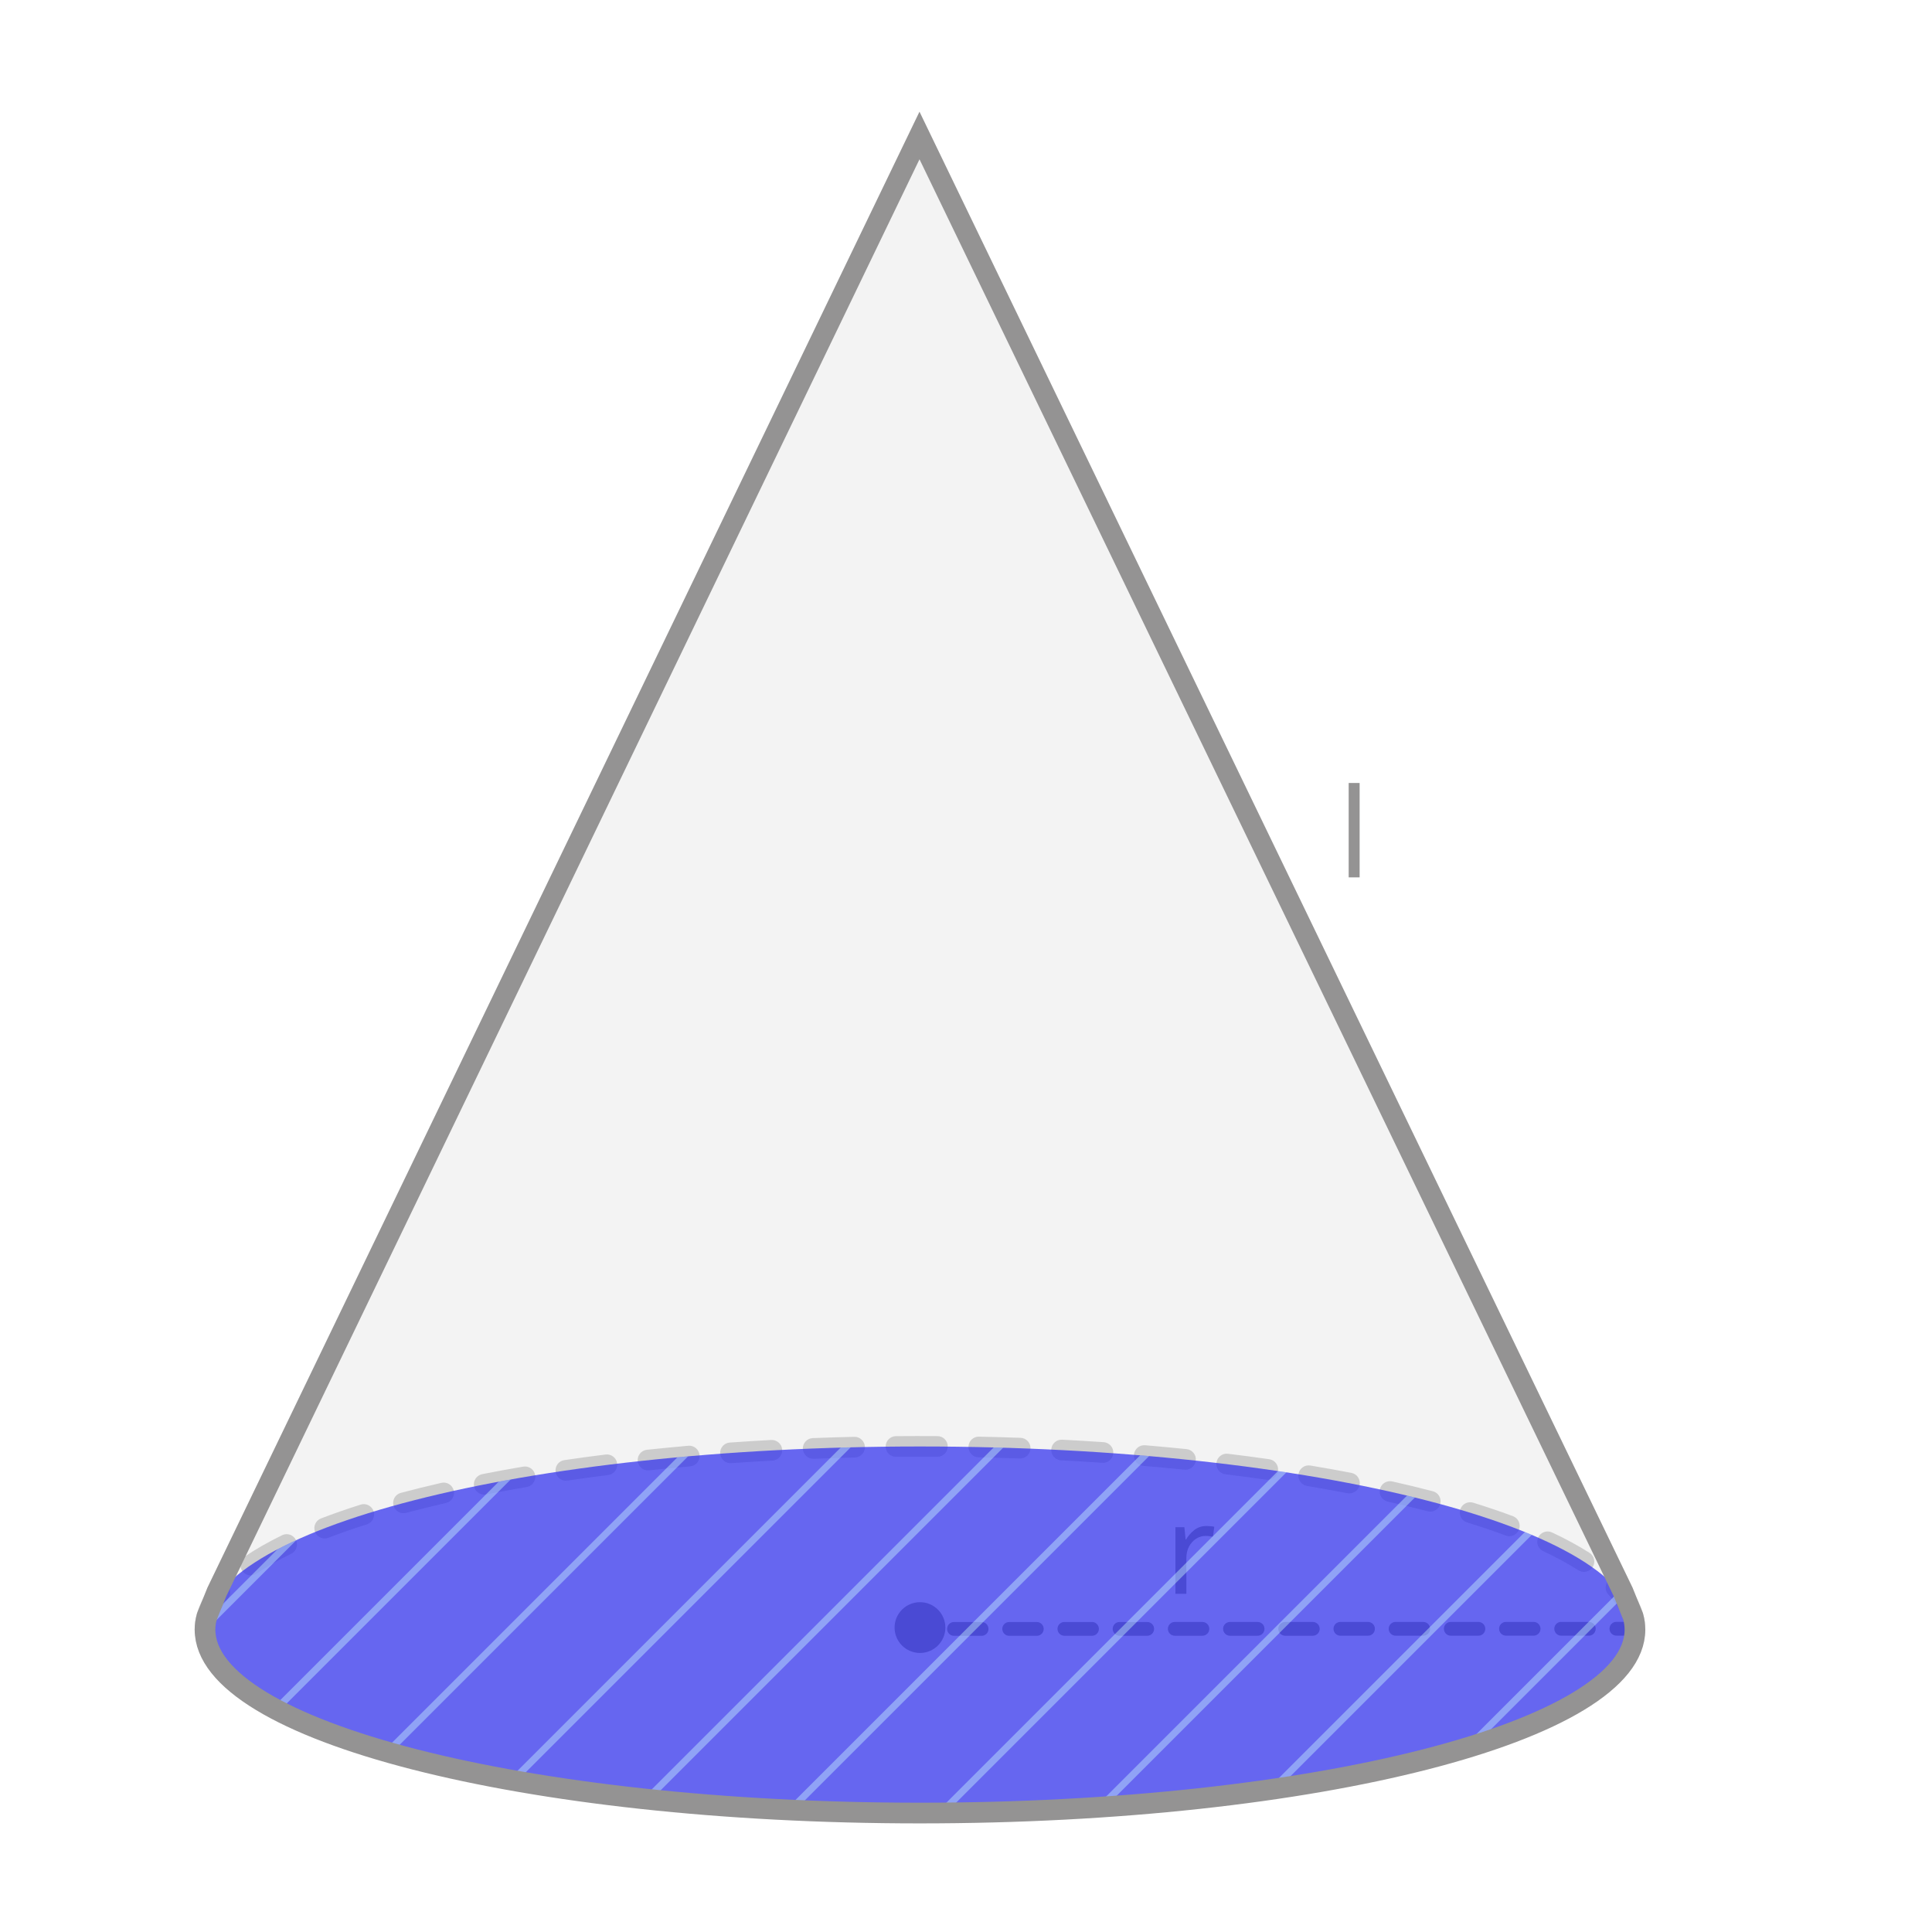
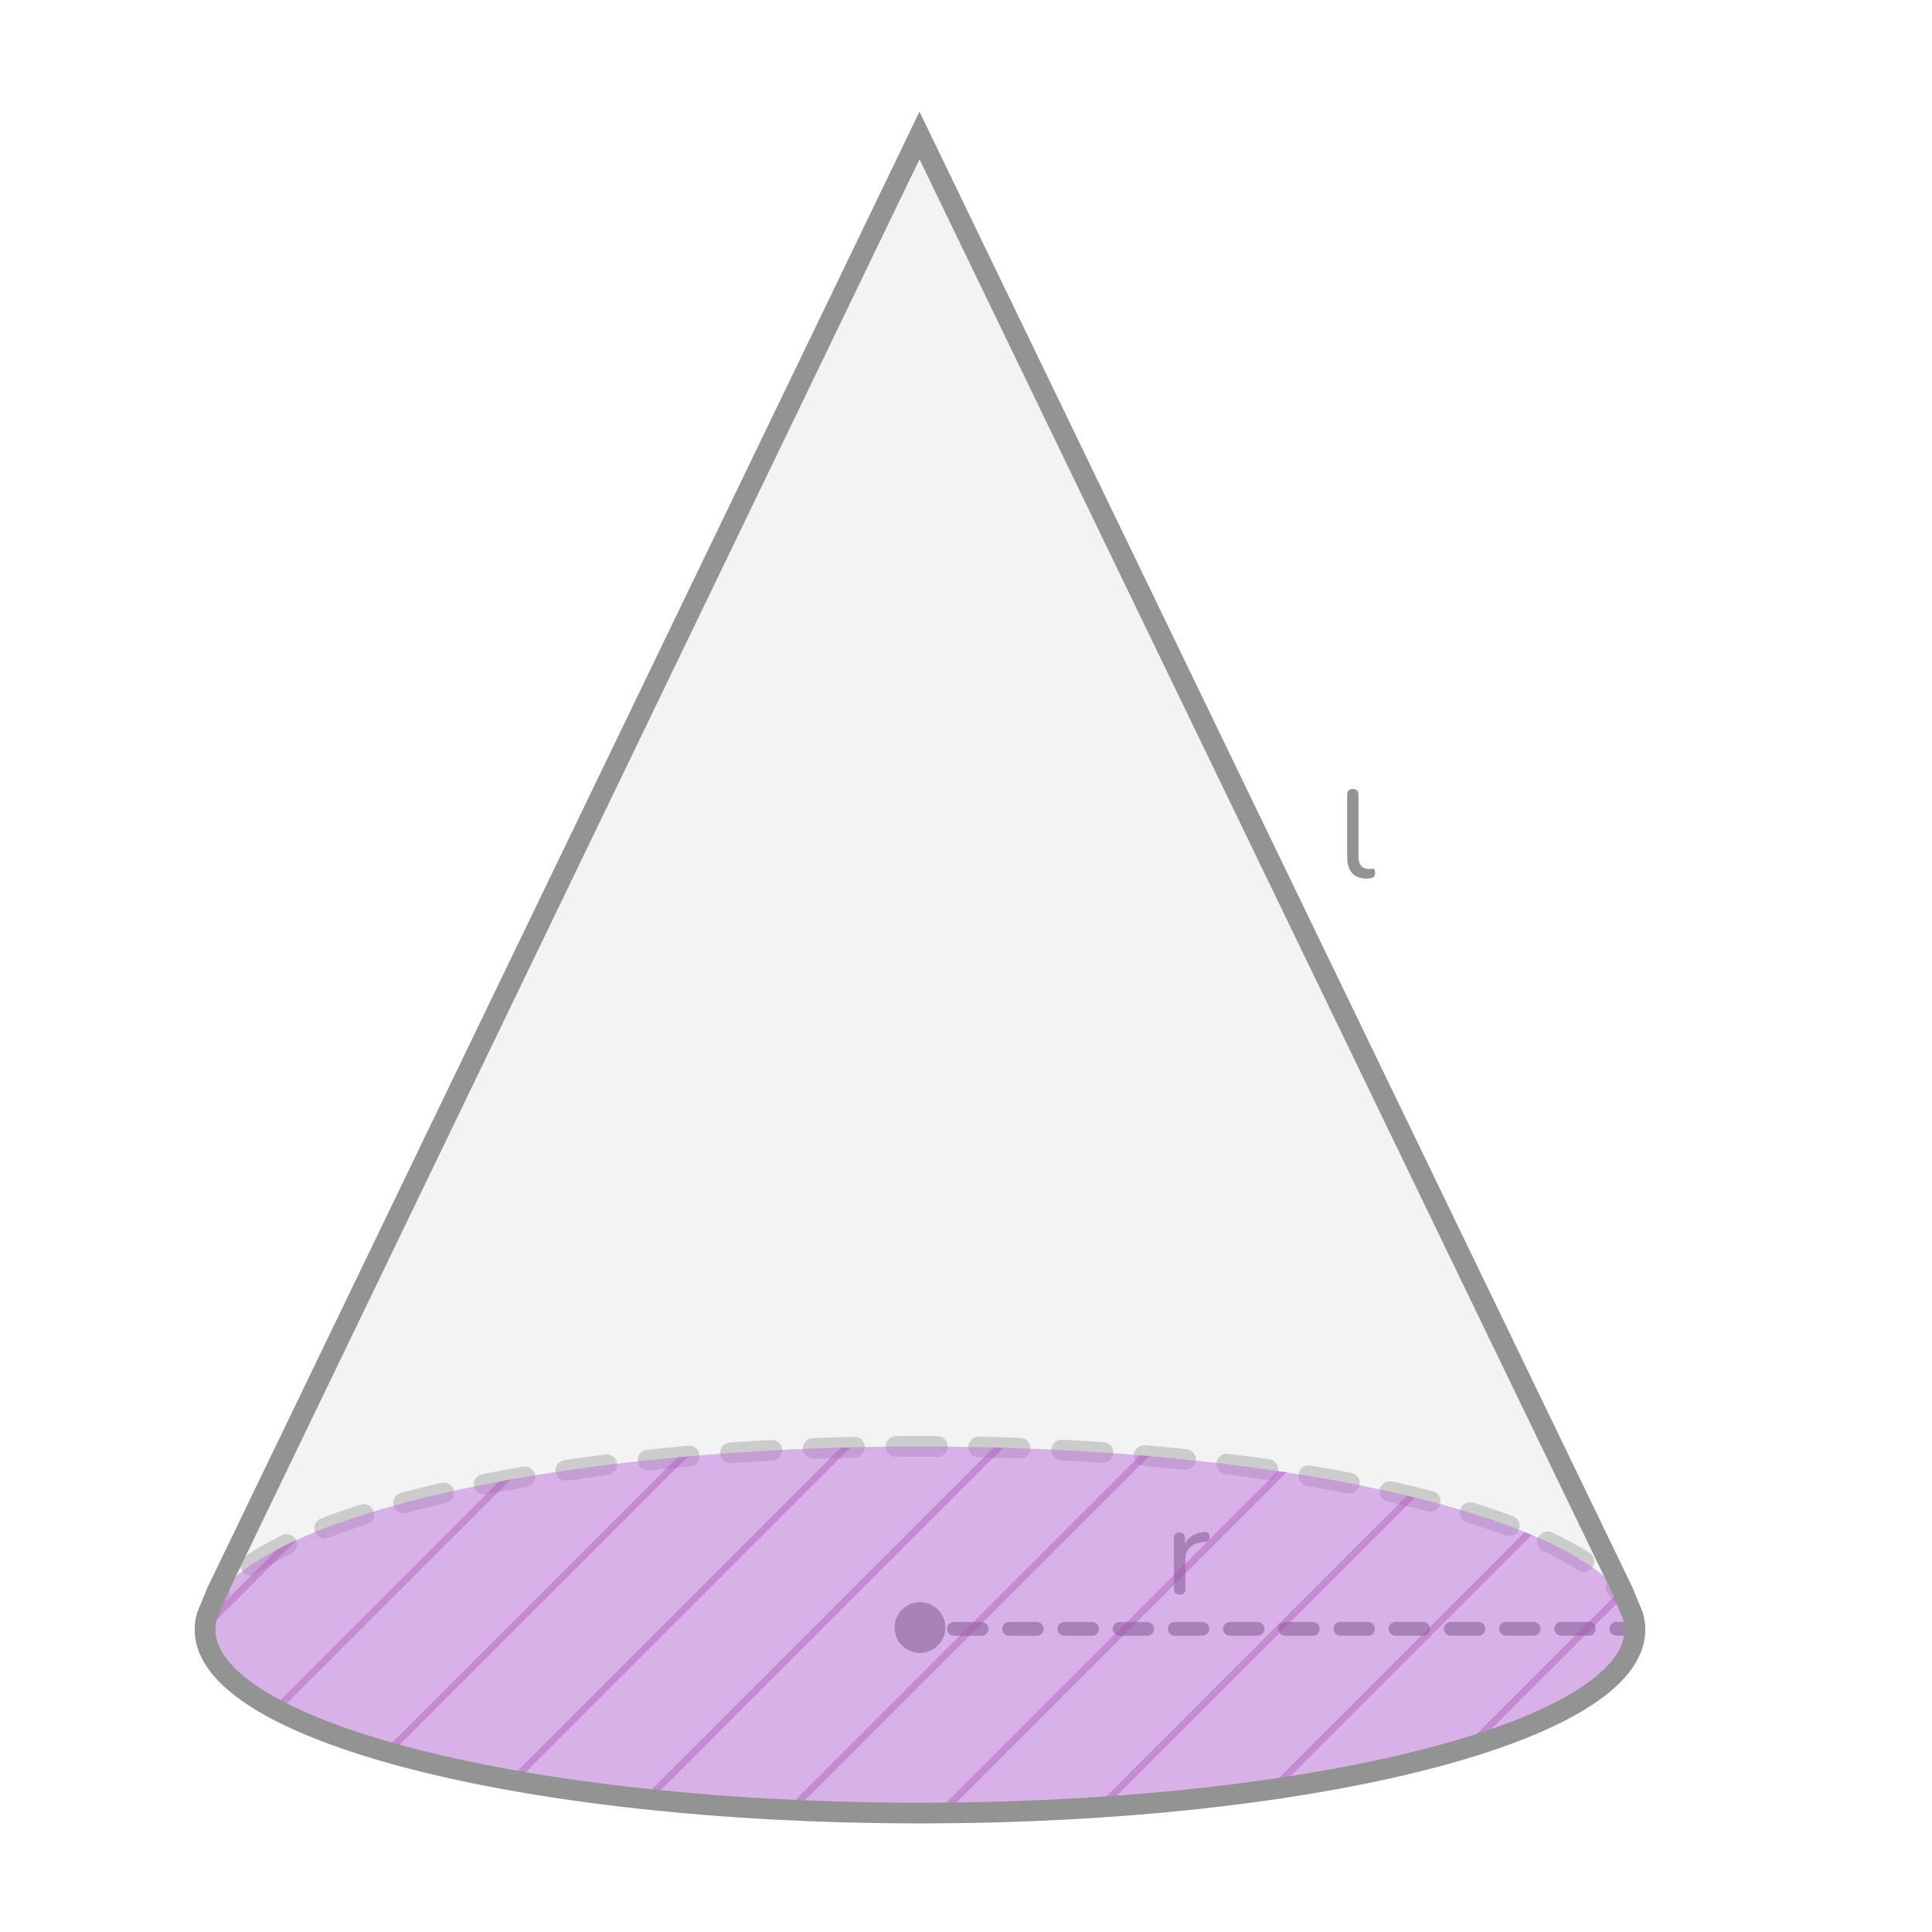
<svg xmlns="http://www.w3.org/2000/svg" id="ref" width="560" height="560" viewBox="0 0 560 560">
  <defs>
    <style>
-       .cls-1 {
+       .cls-1, .cls-2 {
+         fill: #a753b5;
+       }
+ 
+       .cls-3 {
        opacity: .2;
      }

-       .cls-2 {
+       .cls-4 {
+         fill: #bb70de;
+         opacity: .5;
+       }
+ 
+       .cls-5 {
        stroke: #949393;
        stroke-linecap: round;
        stroke-miterlimit: 10;
        stroke-width: 6px;
      }

-       .cls-2, .cls-3 {
+       .cls-5, .cls-6 {
        fill: none;
      }

-       .cls-4 {
+       .cls-7 {
        fill: #333;
      }

-       .cls-5, .cls-6 {
-         fill: #cffffe;
-       }
- 
-       .cls-5, .cls-7 {
+       .cls-8, .cls-2 {
        opacity: .4;
      }

-       .cls-8 {
-         letter-spacing: -.03em;
-       }
- 
-       .cls-8, .cls-9 {
-         font-family: Nunito, sans-serif;
-         font-size: 36px;
-       }
- 
-       .cls-8, .cls-9, .cls-10 {
-         fill: #949393;
-       }
- 
-       .cls-11 {
+       .cls-9 {
        clip-path: url(#clippath);
      }

-       .cls-12 {
+       .cls-10 {
        fill: gray;
        opacity: .1;
      }

-       .cls-9 {
-         letter-spacing: -.02em;
-       }
- 
-       .cls-13 {
-         fill: #2b2bf0;
-         opacity: .7;
+       .cls-11 {
+         fill: #949393;
      }
    </style>
    <clipPath id="clippath">
-       <ellipse class="cls-3" cx="266.66" cy="472.41" rx="207.24" ry="53.14" />
+       <ellipse class="cls-6" cx="266.66" cy="472.41" rx="207.24" ry="53.14" />
    </clipPath>
  </defs>
  <g id="_5" data-name="5">
    <g>
-       <path class="cls-12" d="M473.9,472.38c0,29.35-92.78,53.14-207.24,53.14s-207.23-23.79-207.23-53.14c0-1.28,.18-2.55,.53-3.81l2.92-7.2L266.52,39.27l203.93,422.1,2.92,7.2c.35,1.26,.53,2.53,.53,3.81Z" />
-       <g class="cls-1">
-         <path class="cls-4" d="M59.42,475.38c-1.66,0-3-1.34-3-3,0-4.35,1.68-8.63,4.98-12.72,1.04-1.29,2.93-1.49,4.22-.45,1.29,1.04,1.49,2.93,.45,4.22-2.42,3-3.65,6.01-3.65,8.95,0,1.66-1.34,3-3,3Zm414.36-1.81c-1.48,0-2.77-1.1-2.97-2.61-.38-2.89-1.93-5.84-4.62-8.77-1.12-1.22-1.04-3.12,.18-4.24,1.22-1.12,3.12-1.04,4.24,.18,3.54,3.86,5.61,7.92,6.15,12.05,.21,1.64-.94,3.15-2.59,3.36-.13,.02-.26,.03-.39,.03Zm-401.1-16.94c-.96,0-1.9-.46-2.48-1.31-.93-1.37-.58-3.24,.79-4.17,3.09-2.1,6.72-4.17,10.78-6.16,1.49-.73,3.29-.11,4.01,1.38,.73,1.49,.11,3.29-1.38,4.01-3.81,1.86-7.19,3.79-10.04,5.73-.52,.35-1.1,.52-1.68,.52Zm386.43-1.01c-.55,0-1.11-.15-1.62-.47-2.94-1.88-6.37-3.74-10.19-5.54-1.5-.7-2.15-2.49-1.44-3.99,.71-1.5,2.49-2.14,3.99-1.44,4.06,1.9,7.72,3.89,10.88,5.92,1.39,.89,1.8,2.75,.91,4.14-.57,.89-1.54,1.38-2.53,1.38Zm-365-9.69c-1.21,0-2.34-.73-2.8-1.92-.59-1.55,.18-3.28,1.72-3.88,3.57-1.37,7.44-2.72,11.5-4.01,1.58-.5,3.27,.37,3.77,1.95,.5,1.58-.37,3.27-1.95,3.77-3.95,1.25-7.7,2.56-11.16,3.89-.35,.14-.72,.2-1.08,.2Zm343.39-.65c-.35,0-.7-.06-1.05-.19-3.49-1.3-7.26-2.58-11.21-3.8-1.58-.49-2.47-2.17-1.98-3.75,.49-1.58,2.17-2.47,3.75-1.98,4.05,1.25,7.93,2.56,11.53,3.91,1.55,.58,2.34,2.31,1.76,3.86-.45,1.21-1.59,1.95-2.81,1.95Zm-320.54-6.66c-1.33,0-2.54-.88-2.9-2.23-.43-1.6,.52-3.25,2.12-3.67,3.75-1,7.71-1.98,11.76-2.91,1.61-.37,3.22,.64,3.59,2.25s-.64,3.22-2.25,3.59c-3.98,.91-7.87,1.88-11.55,2.86-.26,.07-.52,.1-.78,.1Zm297.62-.47c-.25,0-.51-.03-.76-.1-3.69-.96-7.58-1.91-11.57-2.8-1.62-.36-2.63-1.97-2.27-3.58,.36-1.62,1.97-2.63,3.58-2.27,4.06,.91,8.02,1.87,11.77,2.85,1.6,.42,2.56,2.06,2.14,3.66-.35,1.35-1.57,2.24-2.9,2.24Zm-274.23-4.92c-1.4,0-2.66-.99-2.94-2.42-.32-1.62,.74-3.2,2.36-3.52,3.84-.76,7.84-1.49,11.89-2.18,1.63-.28,3.18,.82,3.46,2.45s-.82,3.18-2.45,3.46c-4,.68-7.95,1.41-11.73,2.15-.2,.04-.39,.06-.58,.06Zm250.8-.35c-.19,0-.38-.02-.57-.06-3.79-.73-7.74-1.44-11.74-2.11-1.63-.27-2.74-1.82-2.47-3.45,.27-1.63,1.82-2.75,3.45-2.47,4.05,.67,8.05,1.39,11.89,2.13,1.63,.31,2.69,1.89,2.38,3.51-.28,1.43-1.53,2.43-2.94,2.43Zm-227.14-3.69c-1.46,0-2.75-1.07-2.96-2.57-.24-1.64,.89-3.16,2.53-3.4,3.9-.57,7.92-1.12,11.96-1.62,1.65-.2,3.14,.96,3.35,2.6,.21,1.64-.96,3.14-2.6,3.35-4,.5-7.98,1.04-11.83,1.61-.15,.02-.29,.03-.44,.03Zm203.46-.26c-.14,0-.28,0-.43-.03-3.86-.55-7.85-1.08-11.84-1.57-1.64-.2-2.82-1.7-2.61-3.34s1.7-2.82,3.34-2.61c4.04,.49,8.06,1.02,11.96,1.58,1.64,.23,2.78,1.75,2.54,3.39-.21,1.5-1.5,2.58-2.97,2.58Zm-179.64-2.72c-1.52,0-2.82-1.14-2.98-2.69-.17-1.65,1.02-3.12,2.67-3.3,3.92-.41,7.96-.8,12-1.16,1.65-.15,3.11,1.08,3.25,2.73,.14,1.65-1.08,3.11-2.73,3.25-4.01,.35-8.01,.74-11.9,1.15-.11,.01-.21,.02-.32,.02Zm155.8-.19c-.1,0-.21,0-.31-.02-3.9-.4-7.91-.78-11.9-1.11-1.65-.14-2.88-1.59-2.74-3.24,.14-1.65,1.58-2.87,3.24-2.74,4.03,.34,8.07,.72,12.01,1.12,1.65,.17,2.85,1.64,2.68,3.29-.16,1.54-1.46,2.69-2.98,2.69Zm-131.89-1.9c-1.56,0-2.88-1.21-2.99-2.79-.12-1.65,1.13-3.09,2.78-3.2,3.96-.28,8.01-.53,12.03-.75,1.64-.07,3.07,1.18,3.16,2.83,.09,1.65-1.18,3.07-2.83,3.16-3.99,.21-8,.46-11.93,.74-.07,0-.14,0-.21,0Zm107.96-.12c-.07,0-.14,0-.21,0-3.93-.27-7.94-.51-11.93-.71-1.65-.08-2.93-1.5-2.84-3.15,.09-1.66,1.51-2.93,3.15-2.84,4.02,.21,8.07,.45,12.03,.72,1.65,.11,2.9,1.54,2.79,3.2-.11,1.58-1.43,2.8-2.99,2.8Zm-83.99-1.17c-1.6,0-2.93-1.27-3-2.88-.06-1.66,1.23-3.05,2.88-3.11,3.96-.15,8.01-.28,12.04-.37,1.63-.05,3.03,1.27,3.07,2.93,.04,1.66-1.27,3.03-2.93,3.07-4,.09-8.02,.22-11.95,.37-.04,0-.08,0-.12,0Zm60.01-.07s-.07,0-.11,0c-3.97-.14-8-.26-11.96-.34-1.66-.03-2.97-1.41-2.94-3.06s1.41-3,3.06-2.94c3.99,.08,8.04,.2,12.04,.34,1.66,.06,2.95,1.45,2.89,3.11-.06,1.62-1.39,2.89-3,2.89Zm-36.01-.49c-1.64,0-2.99-1.33-3-2.97-.01-1.66,1.32-3.01,2.97-3.03,4-.03,8.04-.04,12.05-.01,1.66,.01,2.99,1.36,2.98,3.02-.01,1.65-1.35,2.98-3,2.98h-.02c-3.97-.02-7.99-.02-11.96,.01h-.03Z" />
+       <path class="cls-10" d="M473.9,472.38c0,29.35-92.78,53.14-207.24,53.14s-207.23-23.79-207.23-53.14c0-1.28,.18-2.55,.53-3.81l2.92-7.2L266.52,39.27l203.93,422.1,2.92,7.2c.35,1.26,.53,2.53,.53,3.81Z" />
+       <g class="cls-3">
+         <path class="cls-7" d="M59.42,475.38c-1.66,0-3-1.34-3-3,0-4.35,1.68-8.63,4.98-12.72,1.04-1.29,2.93-1.49,4.22-.45,1.29,1.04,1.49,2.93,.45,4.22-2.42,3-3.65,6.01-3.65,8.95,0,1.66-1.34,3-3,3Zm414.36-1.81c-1.48,0-2.77-1.1-2.97-2.61-.38-2.89-1.93-5.84-4.62-8.77-1.12-1.22-1.04-3.12,.18-4.24,1.22-1.12,3.12-1.04,4.24,.18,3.54,3.86,5.61,7.92,6.15,12.05,.21,1.64-.94,3.15-2.59,3.36-.13,.02-.26,.03-.39,.03Zm-401.1-16.94c-.96,0-1.9-.46-2.48-1.31-.93-1.37-.58-3.24,.79-4.17,3.09-2.1,6.72-4.17,10.78-6.16,1.49-.73,3.29-.11,4.01,1.38,.73,1.49,.11,3.29-1.38,4.01-3.81,1.86-7.19,3.79-10.04,5.73-.52,.35-1.1,.52-1.68,.52Zm386.43-1.01c-.55,0-1.11-.15-1.62-.47-2.94-1.88-6.37-3.74-10.19-5.54-1.5-.7-2.15-2.49-1.44-3.99,.71-1.5,2.49-2.14,3.99-1.44,4.06,1.9,7.72,3.89,10.88,5.92,1.39,.89,1.8,2.75,.91,4.14-.57,.89-1.54,1.38-2.53,1.38Zm-365-9.69c-1.21,0-2.34-.73-2.8-1.92-.59-1.55,.18-3.28,1.72-3.88,3.57-1.37,7.44-2.72,11.5-4.01,1.58-.5,3.27,.37,3.77,1.95,.5,1.58-.37,3.27-1.95,3.77-3.95,1.25-7.7,2.56-11.16,3.89-.35,.14-.72,.2-1.08,.2Zm343.39-.65c-.35,0-.7-.06-1.05-.19-3.49-1.3-7.26-2.58-11.21-3.8-1.58-.49-2.47-2.17-1.98-3.75,.49-1.58,2.17-2.47,3.75-1.98,4.05,1.25,7.93,2.56,11.53,3.91,1.55,.58,2.34,2.31,1.76,3.86-.45,1.21-1.59,1.95-2.81,1.95Zm-320.54-6.66c-1.33,0-2.54-.88-2.9-2.23-.43-1.6,.52-3.25,2.12-3.67,3.75-1,7.71-1.98,11.76-2.91,1.61-.37,3.22,.64,3.59,2.25s-.64,3.22-2.25,3.59c-3.98,.91-7.87,1.88-11.55,2.86-.26,.07-.52,.1-.78,.1Zm297.62-.47c-.25,0-.51-.03-.76-.1-3.69-.96-7.58-1.91-11.57-2.8-1.62-.36-2.63-1.97-2.27-3.58,.36-1.62,1.97-2.63,3.58-2.27,4.06,.91,8.02,1.87,11.77,2.85,1.6,.42,2.56,2.06,2.14,3.66-.35,1.35-1.57,2.24-2.9,2.24Zm-274.23-4.92c-1.4,0-2.66-.99-2.94-2.42-.32-1.62,.74-3.2,2.36-3.52,3.84-.76,7.84-1.49,11.89-2.18,1.63-.28,3.18,.82,3.46,2.45s-.82,3.18-2.45,3.46c-4,.68-7.95,1.41-11.73,2.15-.2,.04-.39,.06-.58,.06Zm250.8-.35c-.19,0-.38-.02-.57-.06-3.79-.73-7.74-1.44-11.74-2.11-1.63-.27-2.74-1.82-2.47-3.45,.27-1.63,1.82-2.75,3.45-2.47,4.05,.67,8.05,1.39,11.89,2.13,1.63,.31,2.69,1.89,2.38,3.51-.28,1.43-1.53,2.43-2.94,2.43Zm-227.14-3.69c-1.46,0-2.75-1.07-2.96-2.57-.24-1.64,.89-3.16,2.53-3.4,3.9-.57,7.92-1.12,11.96-1.62,1.65-.2,3.14,.96,3.35,2.6,.21,1.64-.96,3.14-2.6,3.35-4,.5-7.98,1.04-11.83,1.61-.15,.02-.29,.03-.44,.03Zm203.46-.26c-.14,0-.28,0-.43-.03-3.86-.55-7.85-1.08-11.84-1.57-1.64-.2-2.82-1.7-2.61-3.34s1.7-2.82,3.34-2.61c4.04,.49,8.06,1.02,11.96,1.58,1.64,.23,2.78,1.75,2.54,3.39-.21,1.5-1.5,2.58-2.97,2.58Zm-179.64-2.72c-1.52,0-2.82-1.14-2.98-2.69-.17-1.65,1.02-3.12,2.67-3.3,3.92-.41,7.96-.8,12-1.16,1.65-.15,3.11,1.08,3.25,2.73,.14,1.65-1.08,3.11-2.73,3.25-4.01,.35-8.01,.74-11.9,1.15-.11,.01-.21,.02-.32,.02Zm155.8-.19c-.1,0-.21,0-.31-.02-3.9-.4-7.91-.78-11.9-1.11-1.65-.14-2.88-1.59-2.74-3.24,.14-1.65,1.58-2.87,3.24-2.74,4.03,.34,8.07,.72,12.01,1.12,1.65,.17,2.85,1.64,2.68,3.29-.16,1.54-1.46,2.69-2.98,2.69Zm-131.89-1.9c-1.56,0-2.88-1.21-2.99-2.79-.12-1.65,1.13-3.09,2.78-3.2,3.96-.28,8.01-.53,12.03-.75,1.64-.07,3.07,1.18,3.16,2.83,.09,1.65-1.18,3.07-2.83,3.16-3.99,.21-8,.46-11.93,.74-.07,0-.14,0-.21,0Zm107.96-.12c-.07,0-.14,0-.21,0-3.93-.27-7.94-.51-11.93-.71-1.65-.08-2.93-1.5-2.84-3.15,.09-1.66,1.51-2.93,3.15-2.84,4.02,.21,8.07,.45,12.03,.72,1.65,.11,2.9,1.54,2.79,3.2-.11,1.58-1.43,2.8-2.99,2.8Zm-83.99-1.17c-1.6,0-2.93-1.27-3-2.88-.06-1.66,1.23-3.05,2.88-3.11,3.96-.15,8.01-.28,12.04-.37,1.63-.05,3.03,1.27,3.07,2.93,.04,1.66-1.27,3.03-2.93,3.07-4,.09-8.02,.22-11.95,.37-.04,0-.08,0-.12,0Zm60.01-.07s-.07,0-.11,0c-3.97-.14-8-.26-11.96-.34-1.66-.03-2.97-1.41-2.94-3.06s1.41-3,3.06-2.94c3.99,.08,8.04,.2,12.04,.34,1.66,.06,2.95,1.45,2.89,3.11-.06,1.62-1.39,2.89-3,2.89Zm-36.01-.49c-1.64,0-2.99-1.33-3-2.97-.01-1.66,1.32-3.01,2.97-3.03,4-.03,8.04-.04,12.05-.01,1.66,.01,2.99,1.36,2.98,3.02-.01,1.65-1.35,2.98-3,2.98h-.02c-3.97-.02-7.99-.02-11.96,.01h-.03Z" />
      </g>
-       <text class="cls-9" transform="translate(337.64 461.97)">
-         <tspan x="0" y="0">r</tspan>
-       </text>
-       <path class="cls-10" d="M276.52,474.15c-1.1,0-2-.89-2-2s.89-2,2-2h8s0,0,0,0c1.1,0,2,.89,2,2s-.89,2-2,2h-8s0,0,0,0Zm16,0c-1.1,0-2-.89-2-2,0-1.11,.89-2,2-2h8s0,0,0,0c1.1,0,2,.89,2,2s-.89,2-2,2h-8s0,0,0,0Zm16-.01c-1.1,0-2-.89-2-2s.89-2,2-2h8s0,0,0,0c1.1,0,2,.89,2,2s-.89,2-2,2h-8s0,0,0,0Zm16,0c-1.1,0-2-.89-2-2s.89-2,2-2h8s0,0,0,0c1.1,0,2,.89,2,2s-.89,2-2,2h-8s0,0,0,0Zm16-.01c-1.1,0-2-.89-2-2s.89-2,2-2h8s0,0,0,0c1.1,0,2,.89,2,2s-.89,2-2,2h-8s0,0,0,0Zm16,0c-1.1,0-2-.89-2-2s.89-2,2-2h8s0,0,0,0c1.1,0,2,.89,2,2s-.89,2-2,2h-8s0,0,0,0Zm16,0c-1.1,0-2-.89-2-2s.89-2,2-2h8s0,0,0,0c1.1,0,2,.89,2,2s-.89,2-2,2h-8s0,0,0,0Zm16-.01c-1.1,0-2-.89-2-2s.89-2,2-2h8s0,0,0,0c1.1,0,2,.89,2,2s-.89,2-2,2h-8s0,0,0,0Zm16,0c-1.1,0-2-.89-2-2s.89-2,2-2h8s0,0,0,0c1.1,0,2,.89,2,2s-.89,2-2,2h-8s0,0,0,0Zm16,0c-1.1,0-2-.89-2-2,0-1.11,.89-2,2-2h8s0,0,0,0c1.1,0,2,.89,2,2,0,1.11-.89,2-2,2h-8s0,0,0,0Zm16-.01c-1.1,0-2-.89-2-2s.89-2,2-2h8s0,0,0,0c1.1,0,2,.89,2,2s-.89,2-2,2h-8s0,0,0,0Zm16,0c-1.1,0-2-.89-2-2s.89-2,2-2h8s0,0,0,0c1.1,0,2,.89,2,2s-.89,2-2,2h-8s0,0,0,0Zm16-.01c-1.1,0-2-.89-2-2s.89-2,2-2h5.38s0,0,0,0c1.1,0,2,.89,2,2s-.89,2-2,2h-5.38s0,0,0,0Z" />
+       <path class="cls-11" d="M341.96,462.22c-.55,0-.97-.14-1.26-.43-.29-.29-.43-.71-.43-1.26v-14.69c0-.55,.14-.97,.43-1.24,.29-.28,.68-.41,1.19-.41s.89,.14,1.17,.41c.28,.28,.41,.69,.41,1.24v2.77h-.36c.38-1.44,1.1-2.53,2.16-3.28,1.06-.74,2.39-1.16,4-1.26,.38-.02,.7,.07,.94,.27,.24,.2,.37,.55,.4,1.03,.02,.46-.08,.82-.32,1.1-.24,.28-.61,.44-1.12,.49l-.65,.04c-1.58,.17-2.8,.68-3.65,1.55-.85,.86-1.28,2.05-1.28,3.56v8.42c0,.55-.14,.97-.41,1.26-.28,.29-.68,.43-1.21,.43Z" />
+       <path class="cls-11" d="M276.52,474.15c-1.1,0-2-.89-2-2s.89-2,2-2h8s0,0,0,0c1.1,0,2,.89,2,2s-.89,2-2,2h-8s0,0,0,0Zm16,0c-1.1,0-2-.89-2-2,0-1.11,.89-2,2-2h8s0,0,0,0c1.1,0,2,.89,2,2s-.89,2-2,2h-8s0,0,0,0Zm16-.01c-1.1,0-2-.89-2-2s.89-2,2-2h8s0,0,0,0c1.1,0,2,.89,2,2s-.89,2-2,2h-8s0,0,0,0Zm16,0c-1.1,0-2-.89-2-2s.89-2,2-2h8s0,0,0,0c1.1,0,2,.89,2,2s-.89,2-2,2h-8s0,0,0,0Zm16-.01c-1.1,0-2-.89-2-2s.89-2,2-2h8s0,0,0,0c1.1,0,2,.89,2,2s-.89,2-2,2h-8s0,0,0,0Zm16,0c-1.1,0-2-.89-2-2s.89-2,2-2h8s0,0,0,0c1.1,0,2,.89,2,2s-.89,2-2,2h-8s0,0,0,0Zm16,0c-1.1,0-2-.89-2-2s.89-2,2-2h8s0,0,0,0c1.1,0,2,.89,2,2s-.89,2-2,2h-8s0,0,0,0Zm16-.01c-1.1,0-2-.89-2-2s.89-2,2-2h8s0,0,0,0c1.1,0,2,.89,2,2s-.89,2-2,2h-8s0,0,0,0Zm16,0c-1.1,0-2-.89-2-2s.89-2,2-2h8s0,0,0,0c1.1,0,2,.89,2,2s-.89,2-2,2h-8s0,0,0,0Zm16,0c-1.1,0-2-.89-2-2,0-1.11,.89-2,2-2h8s0,0,0,0c1.1,0,2,.89,2,2,0,1.11-.89,2-2,2h-8s0,0,0,0Zm16-.01c-1.1,0-2-.89-2-2s.89-2,2-2h8s0,0,0,0c1.1,0,2,.89,2,2s-.89,2-2,2h-8s0,0,0,0Zm16,0c-1.1,0-2-.89-2-2s.89-2,2-2h8s0,0,0,0c1.1,0,2,.89,2,2s-.89,2-2,2h-8s0,0,0,0Zm16-.01c-1.1,0-2-.89-2-2s.89-2,2-2h5.38s0,0,0,0c1.1,0,2,.89,2,2s-.89,2-2,2h-5.38s0,0,0,0Z" />
    </g>
-     <circle class="cls-10" cx="266.66" cy="471.76" r="7.36" />
+     <circle class="cls-11" cx="266.66" cy="471.76" r="7.36" />
  </g>
-   <text class="cls-8" transform="translate(387.86 254.31)">
-     <tspan x="0" y="0">l</tspan>
-   </text>
-   <ellipse class="cls-13" cx="266.66" cy="472.41" rx="207.24" ry="53.14" />
-   <g class="cls-11">
+   <path class="cls-11" d="M395.99,254.64c-1.8,0-3.17-.53-4.1-1.6-.94-1.07-1.4-2.61-1.4-4.63v-18.07c0-.55,.14-.97,.43-1.24,.29-.28,.68-.41,1.19-.41s.94,.14,1.22,.41c.29,.28,.43,.69,.43,1.24v17.82c0,1.25,.26,2.18,.77,2.79,.52,.61,1.25,.92,2.21,.92,.22,0,.41,0,.58-.02,.17-.01,.34-.03,.5-.05,.26-.02,.46,.05,.58,.22,.12,.17,.18,.5,.18,1.01,0,.46-.1,.81-.31,1.06-.2,.25-.53,.41-.99,.49-.22,.02-.43,.04-.65,.05-.22,.01-.43,.02-.65,.02Z" />
+   <ellipse class="cls-4" cx="266.66" cy="472.41" rx="207.24" ry="53.14" />
+   <g class="cls-9">
    <g>
-       <polygon class="cls-5" points="204.67 594.98 201.84 594.98 550.72 246.1 551.75 247.89 204.67 594.98" />
-       <polygon class="cls-6" points="-32.7 342 -29.1 335.58 194.48 111.99 195.52 113.79 -32.7 342" />
-       <g class="cls-7">
-         <polygon class="cls-6" points="-41.23 439.75 -44.05 439.75 226.83 168.87 227.87 170.66 -41.23 439.75" />
+       <polygon class="cls-2" points="204.67 594.98 201.84 594.98 550.72 246.1 551.75 247.89 204.67 594.98" />
+       <polygon class="cls-1" points="-32.7 342 -29.1 335.58 194.48 111.99 195.52 113.79 -32.7 342" />
+       <g class="cls-8">
+         <polygon class="cls-1" points="-41.23 439.75 -44.05 439.75 226.83 168.87 227.87 170.66 -41.23 439.75" />
      </g>
-       <g class="cls-7">
-         <polygon class="cls-6" points="-63.49 417.49 -66.31 417.49 204.57 146.6 205.61 148.4 -63.49 417.49" />
+       <g class="cls-8">
+         <polygon class="cls-1" points="-63.49 417.49 -66.31 417.49 204.57 146.6 205.61 148.4 -63.49 417.49" />
      </g>
-       <g class="cls-7">
-         <polygon class="cls-6" points="3.39 484.36 .56 484.36 271.44 213.48 272.48 215.27 3.39 484.36" />
+       <g class="cls-8">
+         <polygon class="cls-1" points="3.39 484.36 .56 484.36 271.44 213.48 272.48 215.27 3.39 484.36" />
      </g>
-       <g class="cls-7">
-         <polygon class="cls-6" points="-18.88 462.1 -21.7 462.1 249.18 191.21 250.22 193.01 -18.88 462.1" />
+       <g class="cls-8">
+         <polygon class="cls-1" points="-18.88 462.1 -21.7 462.1 249.18 191.21 250.22 193.01 -18.88 462.1" />
      </g>
-       <g class="cls-7">
-         <polygon class="cls-6" points="59.12 517.74 56.29 517.74 396.68 177.35 397.71 179.14 59.12 517.74" />
+       <g class="cls-8">
+         <polygon class="cls-1" points="59.12 517.74 56.29 517.74 396.68 177.35 397.71 179.14 59.12 517.74" />
      </g>
-       <g class="cls-7">
-         <polygon class="cls-6" points="36.86 495.47 34.03 495.47 304.92 224.59 305.95 226.38 36.86 495.47" />
+       <g class="cls-8">
+         <polygon class="cls-1" points="36.86 495.47 34.03 495.47 304.92 224.59 305.95 226.38 36.86 495.47" />
      </g>
-       <g class="cls-7">
-         <polygon class="cls-6" points="103.74 562.36 100.91 562.36 441.3 221.97 442.34 223.76 103.74 562.36" />
+       <g class="cls-8">
+         <polygon class="cls-1" points="103.74 562.36 100.91 562.36 441.3 221.97 442.34 223.76 103.74 562.36" />
      </g>
-       <g class="cls-7">
-         <polygon class="cls-6" points="81.48 540.1 78.65 540.1 419.04 199.71 420.08 201.5 81.48 540.1" />
+       <g class="cls-8">
+         <polygon class="cls-1" points="81.48 540.1 78.65 540.1 419.04 199.71 420.08 201.5 81.48 540.1" />
      </g>
-       <g class="cls-7">
-         <polygon class="cls-6" points="160.05 550.36 157.22 550.36 506.1 201.48 507.13 203.27 160.05 550.36" />
+       <g class="cls-8">
+         <polygon class="cls-1" points="160.05 550.36 157.22 550.36 506.1 201.48 507.13 203.27 160.05 550.36" />
      </g>
-       <g class="cls-7">
-         <polygon class="cls-6" points="182.41 572.72 179.58 572.72 528.46 223.84 529.49 225.63 182.41 572.72" />
+       <g class="cls-8">
+         <polygon class="cls-1" points="182.41 572.72 179.58 572.72 528.46 223.84 529.49 225.63 182.41 572.72" />
      </g>
-       <g class="cls-7">
-         <polygon class="cls-6" points="226.93 617.24 224.1 617.24 572.98 268.36 574.01 270.16 226.93 617.24" />
+       <g class="cls-8">
+         <polygon class="cls-1" points="226.93 617.24 224.1 617.24 572.98 268.36 574.01 270.16 226.93 617.24" />
      </g>
-       <g class="cls-7">
-         <polygon class="cls-6" points="349.54 583.87 346.71 583.87 617.6 312.98 618.64 314.78 349.54 583.87" />
+       <g class="cls-8">
+         <polygon class="cls-1" points="349.54 583.87 346.71 583.87 617.6 312.98 618.64 314.78 349.54 583.87" />
      </g>
-       <g class="cls-7">
-         <polygon class="cls-6" points="327.28 561.61 324.45 561.61 595.34 290.72 596.37 292.52 327.28 561.61" />
+       <g class="cls-8">
+         <polygon class="cls-1" points="327.28 561.61 324.45 561.61 595.34 290.72 596.37 292.52 327.28 561.61" />
      </g>
-       <g class="cls-7">
-         <polygon class="cls-6" points="371.8 606.13 368.98 606.13 639.86 335.25 640.9 337.04 371.8 606.13" />
+       <g class="cls-8">
+         <polygon class="cls-1" points="371.8 606.13 368.98 606.13 639.86 335.25 640.9 337.04 371.8 606.13" />
      </g>
-       <polygon class="cls-6" points="293.1 774.08 290.27 774.08 561.16 503.19 562.2 504.99 293.1 774.08" />
-       <g class="cls-7">
-         <polygon class="cls-6" points="270.84 751.82 268.01 751.82 538.9 480.93 539.93 482.72 270.84 751.82" />
+       <polygon class="cls-1" points="293.1 774.08 290.27 774.08 561.16 503.19 562.2 504.99 293.1 774.08" />
+       <g class="cls-8">
+         <polygon class="cls-1" points="270.84 751.82 268.01 751.82 538.9 480.93 539.93 482.72 270.84 751.82" />
      </g>
    </g>
  </g>
-   <path class="cls-2" d="M473.9,472.38c0,29.35-92.78,53.14-207.24,53.14s-207.23-23.79-207.23-53.14c0-1.28,.18-2.55,.53-3.81l2.92-7.2L266.52,39.27l203.93,422.1,2.92,7.2c.35,1.26,.53,2.53,.53,3.81Z" />
+   <path class="cls-5" d="M473.9,472.38c0,29.35-92.78,53.14-207.24,53.14s-207.23-23.79-207.23-53.14c0-1.28,.18-2.55,.53-3.81l2.92-7.2L266.52,39.27l203.93,422.1,2.92,7.2c.35,1.26,.53,2.53,.53,3.81Z" />
</svg>
